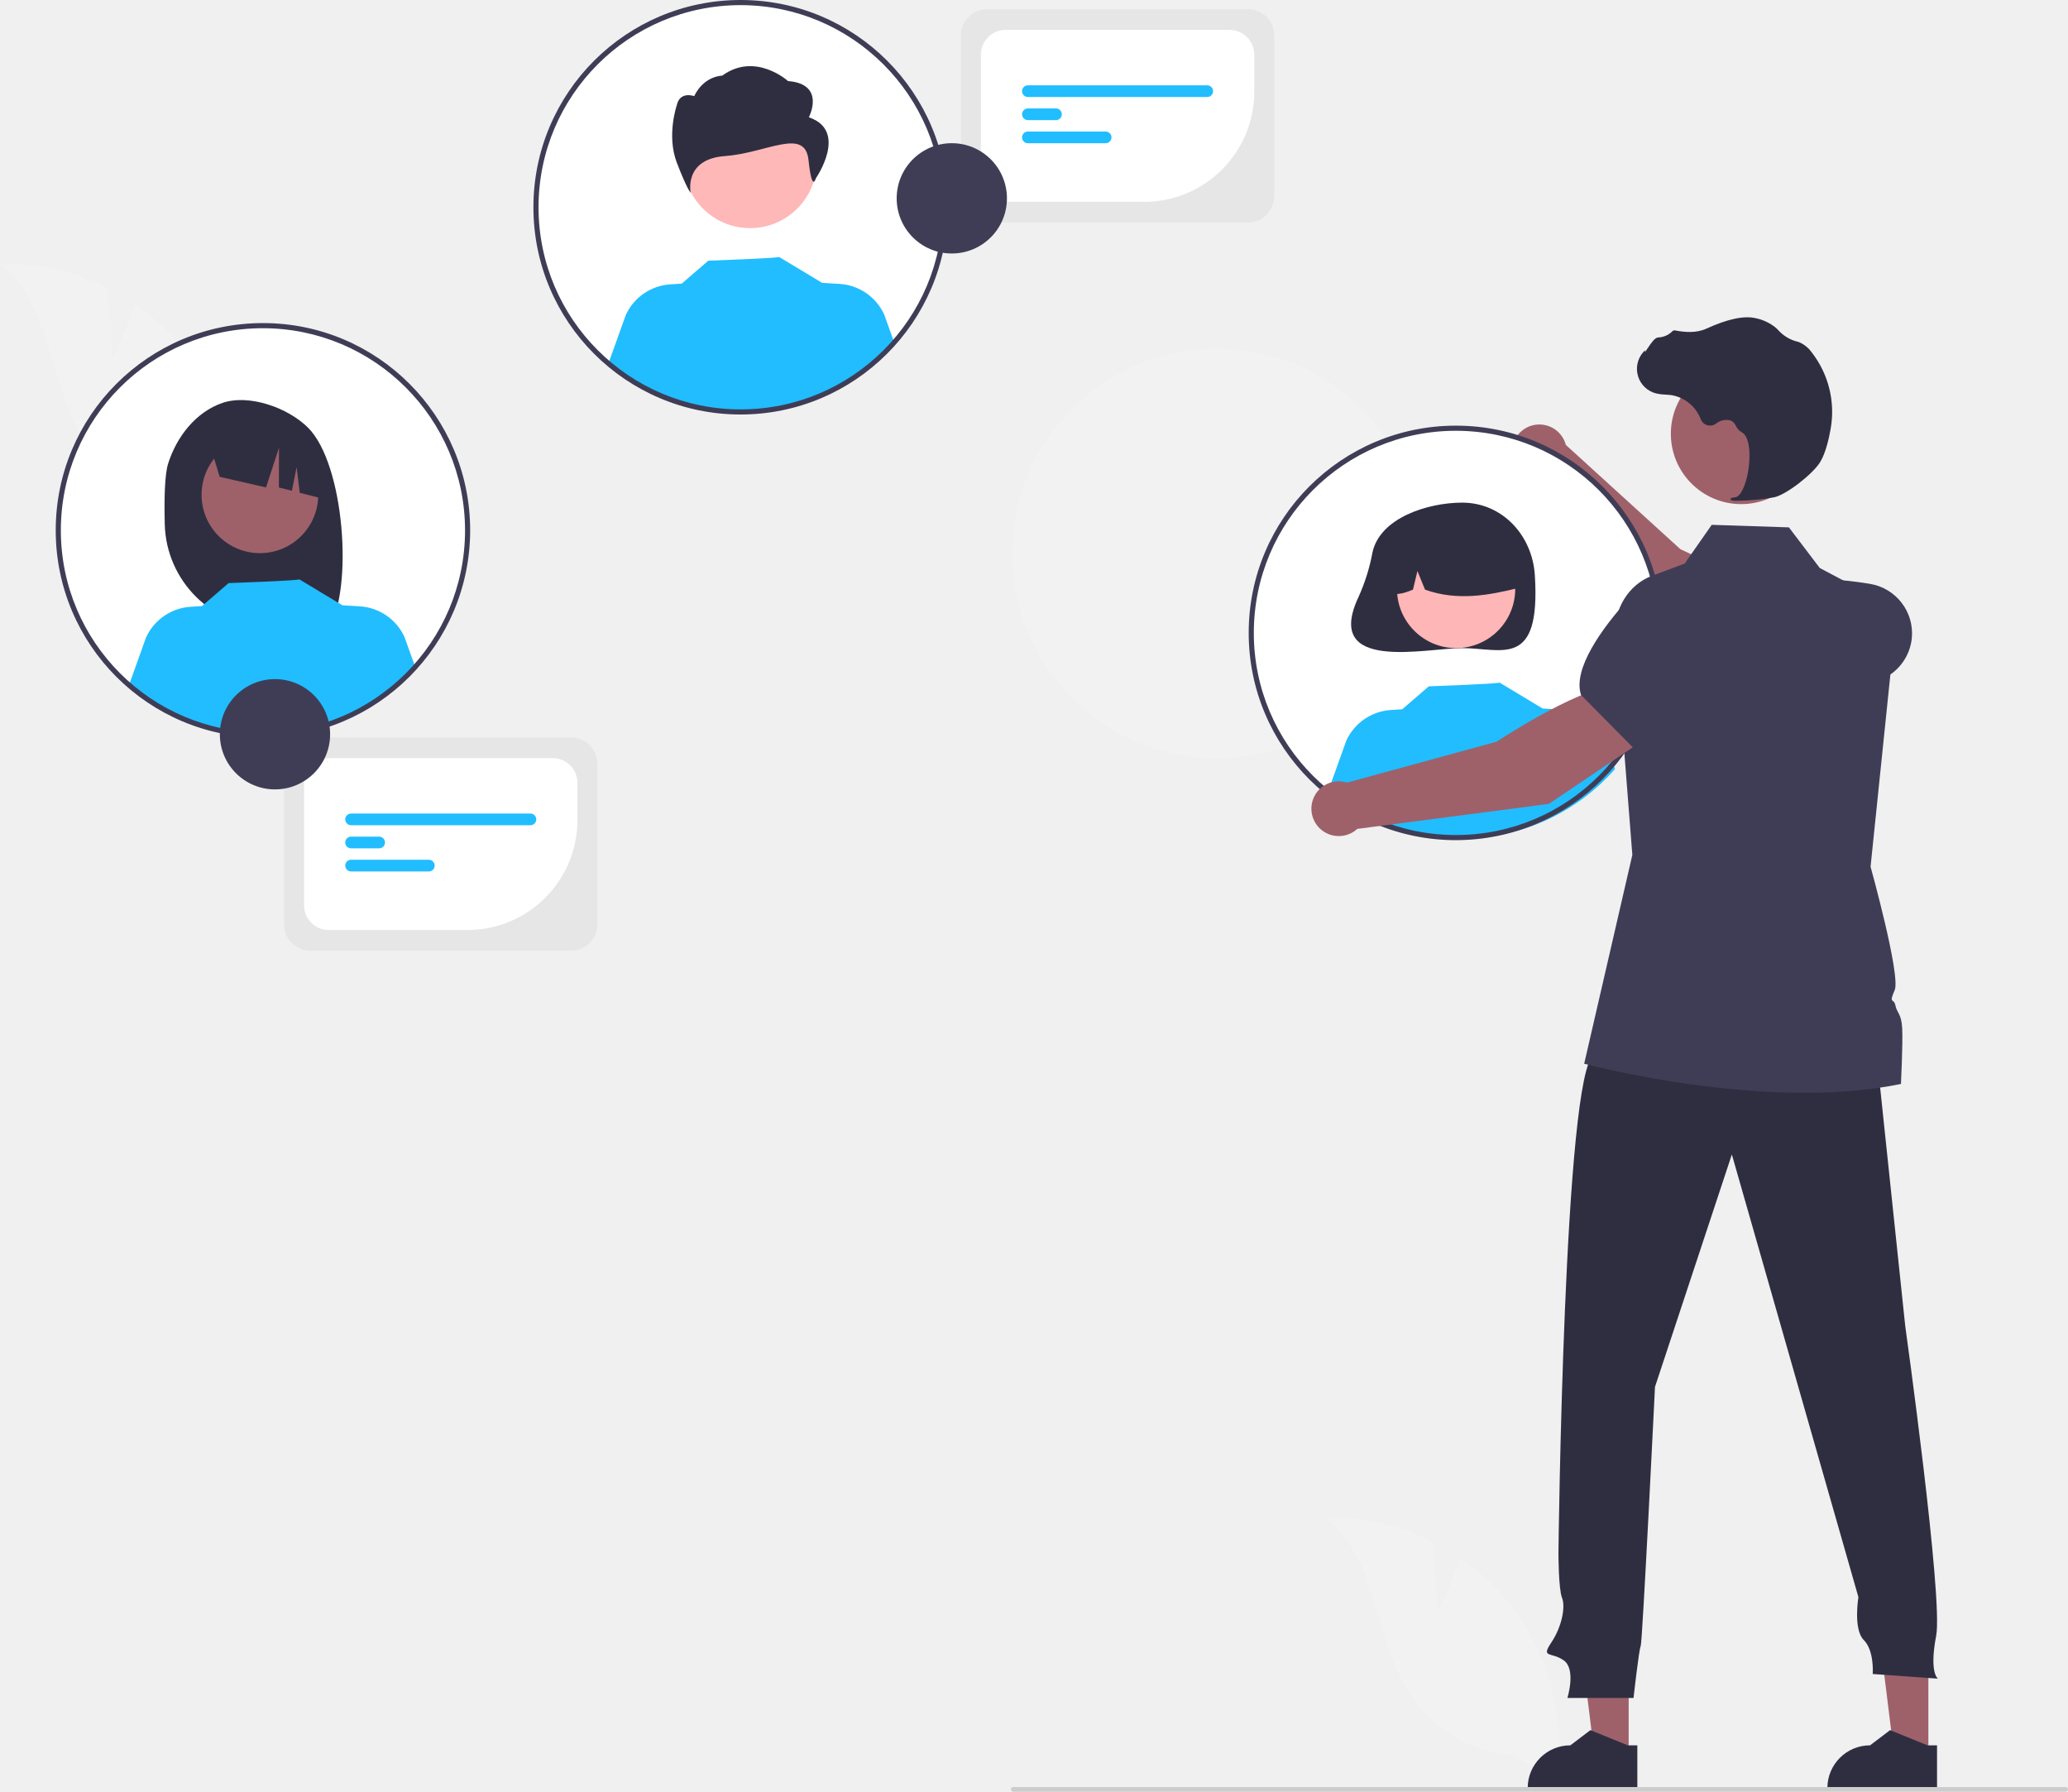
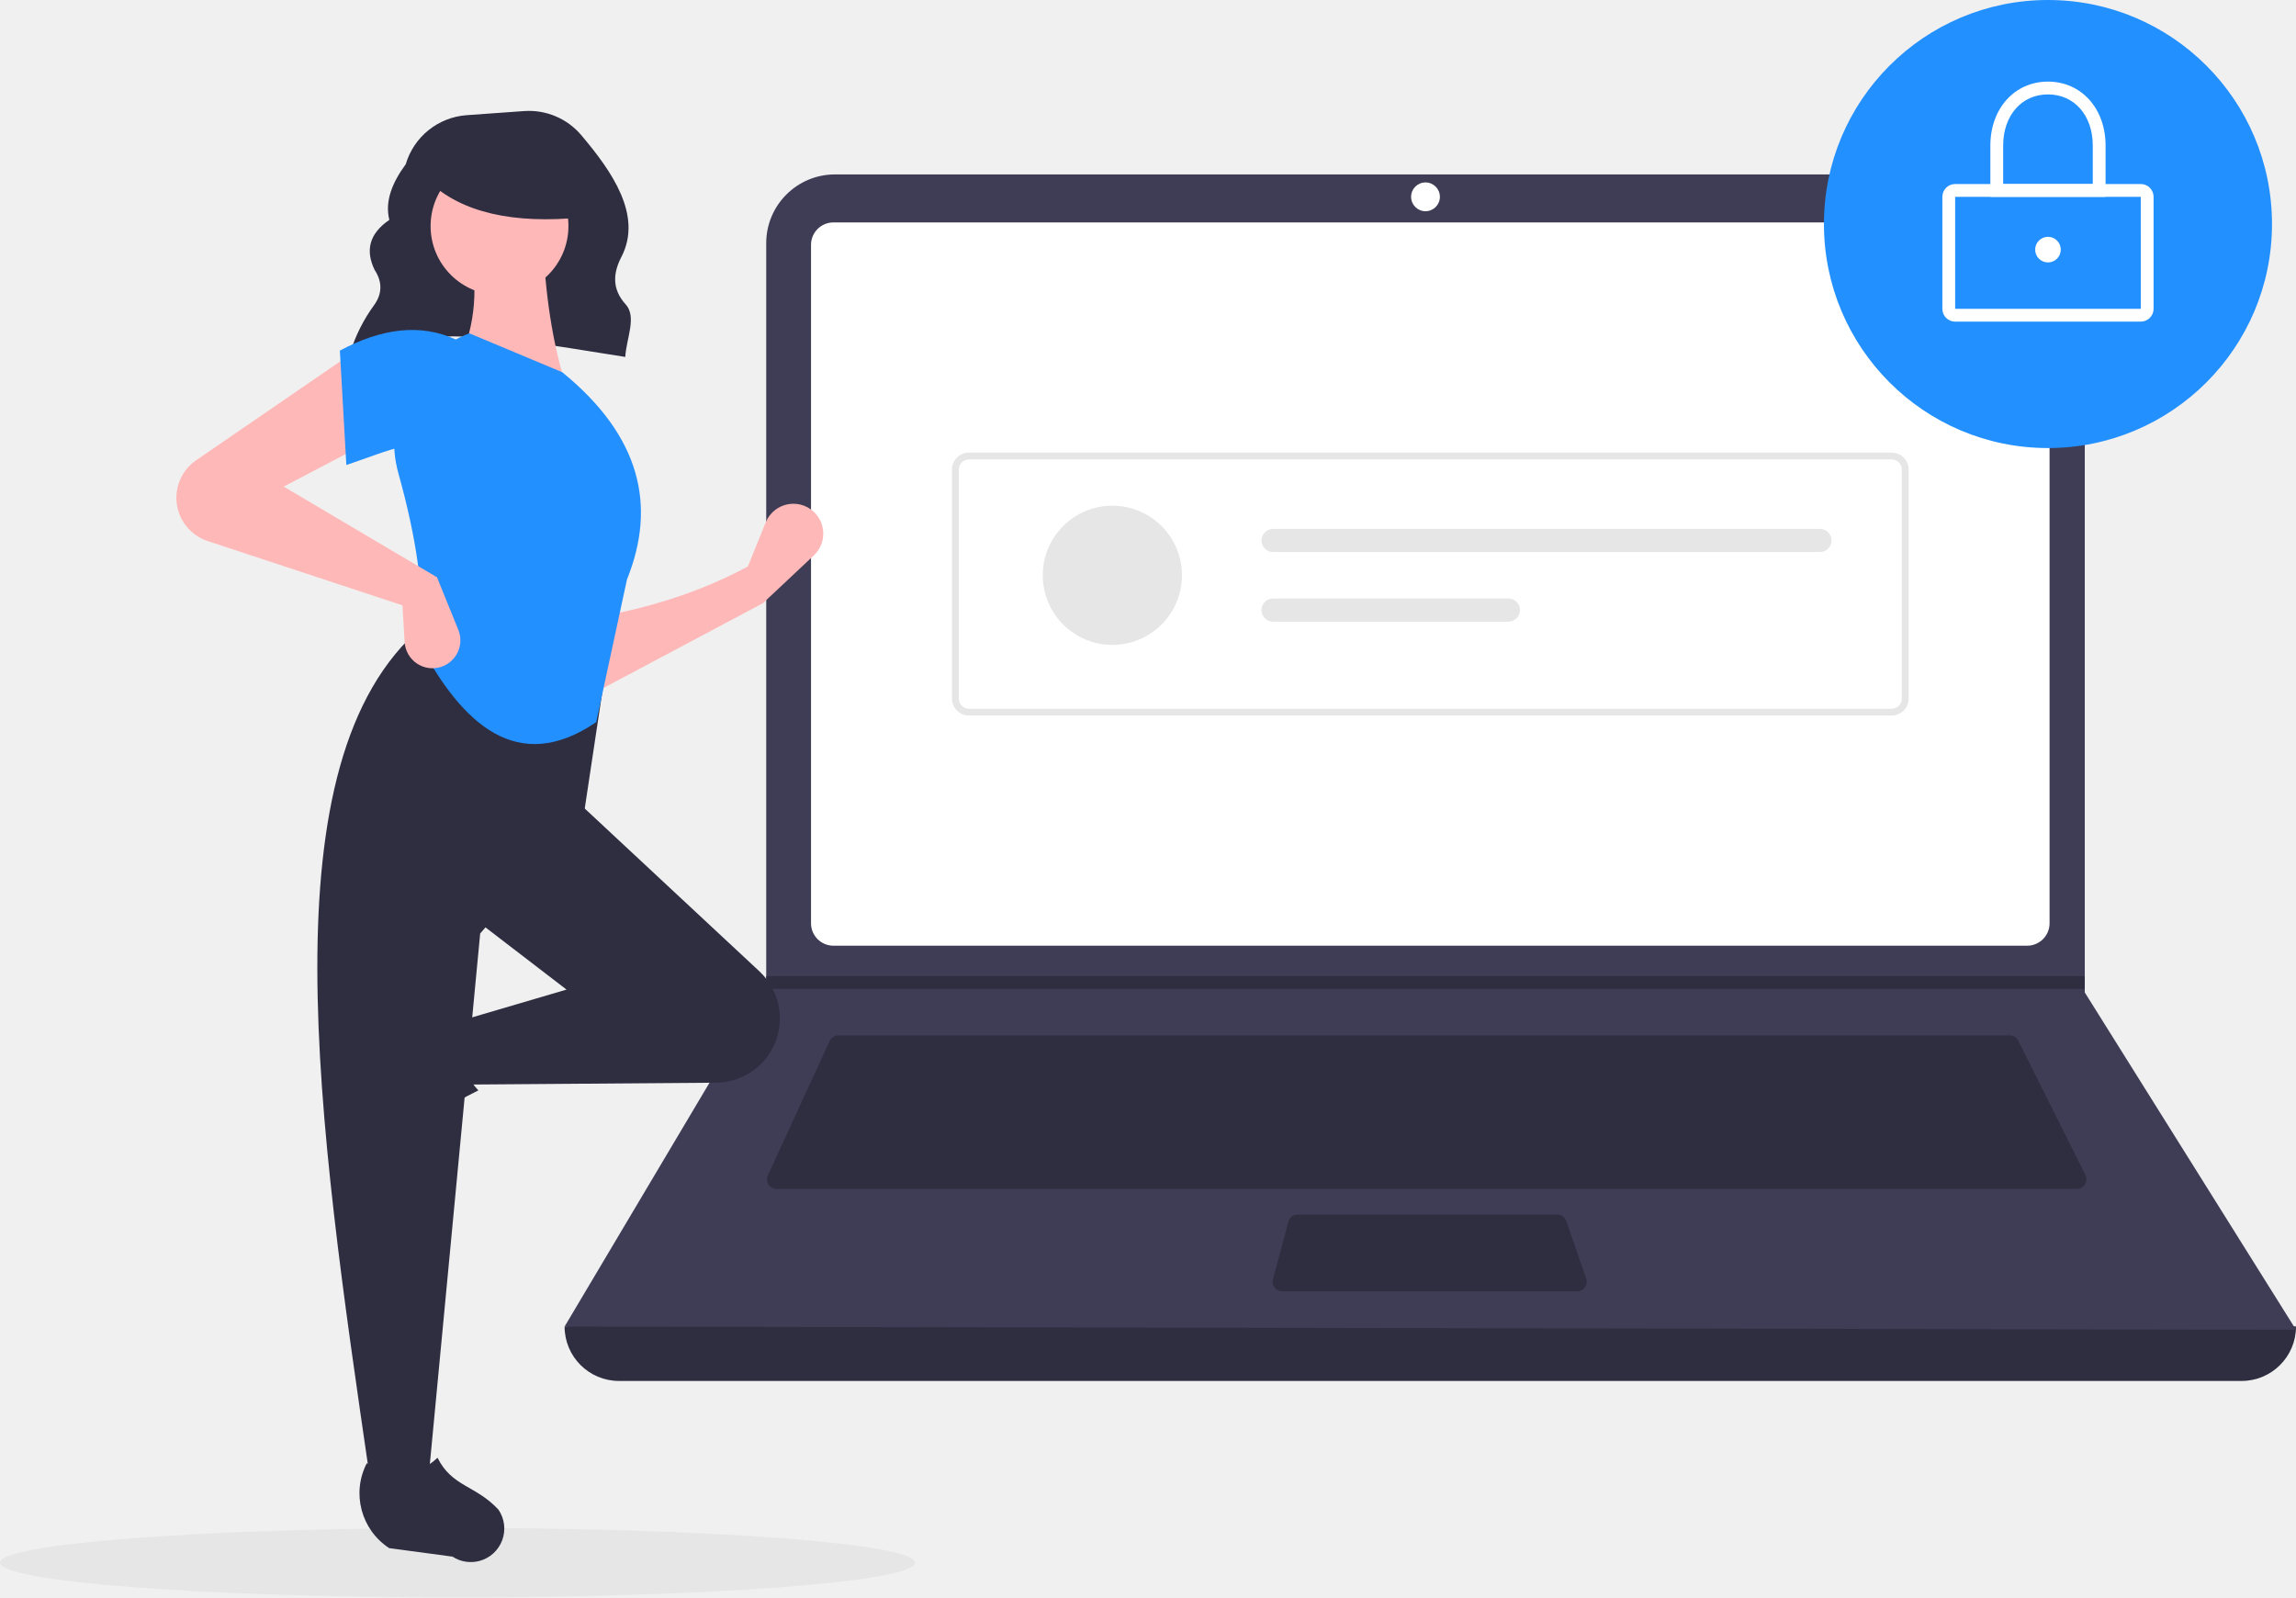
- <svg xmlns="http://www.w3.org/2000/svg" data-name="Layer 1" width="806.632" height="698.766" viewBox="0 0 806.632 698.766">
-   <path d="M751.146,316.606a79.828,79.828,0,1,1-79.686-79.969A79.621,79.621,0,0,1,751.146,316.606Z" transform="translate(-196.6841 -100.6171)" fill="#f2f2f2" />
-   <path d="M884.005,363.14l11.224-21.432c-10.065-12.154-43.088-26.896-43.088-26.896l-44.695-40.681a10.681,10.681,0,1,0-13.118,13.021l48.286,57.911Z" transform="translate(-196.6841 -100.6171)" fill="#9e616a" />
-   <path d="M878.568,361.661l15.849,5.046a54.393,54.393,0,0,0,35.295-.786h0a19.641,19.641,0,0,0,12.685-16.399h0a19.595,19.595,0,0,0-16.312-21.205c-14.863-2.443-34.014-3.647-40.846,4.483l-.069.082Z" transform="translate(-196.6841 -100.6171)" fill="#3f3d56" />
-   <circle cx="567.886" cy="246.828" r="79.828" fill="#fff" />
-   <path d="M731.991,316.22a75.004,75.004,0,0,1-5.351,17.08C712.558,363.09,752.66,353.38,766.991,353.38c15.669,0,30.661,8.239,28.371-28.371-.978-15.638-12.702-28.371-28.371-28.371C753.607,296.638,734.79,302.586,731.991,316.22Z" transform="translate(-196.6841 -100.6171)" fill="#2f2e41" />
-   <circle cx="567.96" cy="229.701" r="23.055" fill="#ffb6b6" />
-   <path d="M748.987,306.817a26.409,26.409,0,0,1,40.15,23.048c-11.748,2.949-24.089,5.207-36.617.705l-2.959-7.241-1.744,7.246c-3.815,1.559-7.64,2.879-11.465-.015A26.965,26.965,0,0,1,748.987,306.817Z" transform="translate(-196.6841 -100.6171)" fill="#2f2e41" />
-   <path d="M826.64,400.525a79.8,79.8,0,0,1-111.684,8.071l6.847-19.105a20.546,20.546,0,0,1,17.452-11.984l4.356-.267,10.387-8.958s27.986-.999,27.571-1.478l16.952,10.197-.014-.07,6.664.408a20.537,20.537,0,0,1,17.452,11.984Z" transform="translate(-196.6841 -100.6171)" fill="#21bdff" />
-   <path d="M757.567,729.462,755.583,701.874a89.244,89.244,0,0,0-41.899-9.396c20.432,15.793,18.795,47.358,32.945,68.96A53.681,53.681,0,0,0,786.657,785.159l17.004,9.783a89.952,89.952,0,0,0-20.944-72.346,86.888,86.888,0,0,0-16.368-14.395C762.632,718.871,757.567,729.462,757.567,729.462Z" transform="translate(-196.6841 -100.6171)" fill="#f2f2f2" />
-   <path d="M240.567,240.462,238.583,212.874a89.244,89.244,0,0,0-41.899-9.396c20.432,15.793,18.795,47.358,32.945,68.96A53.681,53.681,0,0,0,269.657,296.159l17.004,9.783a89.952,89.952,0,0,0-20.944-72.346,86.888,86.888,0,0,0-16.368-14.395C245.632,229.871,240.567,240.462,240.567,240.462Z" transform="translate(-196.6841 -100.6171)" fill="#f2f2f2" />
-   <polygon points="635.268 684.997 622.004 684.996 615.694 633.837 635.27 633.837 635.268 684.997" fill="#9e616a" />
-   <path d="M835.334,798.471l-42.768-.002v-.541a16.647,16.647,0,0,1,16.646-16.646h.001l7.812-5.927,14.576,5.928,3.733 0Z" transform="translate(-196.6841 -100.6171)" fill="#2f2e41" />
-   <polygon points="752.165 684.997 738.902 684.996 732.592 633.837 752.168 633.837 752.165 684.997" fill="#9e616a" />
-   <path d="M952.232,798.471l-42.768-.002v-.541a16.647,16.647,0,0,1,16.646-16.646h.001L933.924,775.356l14.576,5.928,3.733 0Z" transform="translate(-196.6841 -100.6171)" fill="#2f2e41" />
-   <path d="M928.676,511.803,939.832,617.784s14.851,106.117,12.062,120.759.697,16.734.697,16.734L927.143,753.464s.697-9.064-3.486-13.248-2.092-16.734-2.092-16.734L872.2,550.848,842.218,641.49s-4.881,99.706-5.578,101.1-2.789,20.22-2.789,20.22h-25.798s3.486-11.156-1.395-14.642-9.064-.697-4.881-6.972,5.578-13.945,4.183-17.431-1.395-17.431-1.395-17.431,2.092-188.255,13.945-194.53S928.676,511.803,928.676,511.803Z" transform="translate(-196.6841 -100.6171)" fill="#2f2e41" />
-   <circle cx="679.16" cy="169.163" r="27.439" fill="#9e616a" />
-   <path d="M938.159,523.354c-53.139,10.974-123.558-7.893-123.558-7.893l18.785-81.43-6.679-85.218c-.816-10.421,5.12-20.19,14.354-23.651l12.75-4.776,10.539-15.088,30.103.988,12.034,15.84,9.497,5.038,20.589,10.92.091.045v.045L930.203,400.847l-3.897,37.788s11.835,42.5,9.406,48.136c-2.429,5.627-.317,2.909.272,5.917.589,3.009,2.392,3.199,2.664,9.125C938.929,507.731,938.159,523.354,938.159,523.354Z" transform="translate(-196.6841 -100.6171)" fill="#3f3d56" />
-   <path d="M1002.397,799.383H591.925a.919.919,0,0,1,0-1.839h410.471a.919.919,0,0,1,0,1.839Z" transform="translate(-196.6841 -100.6171)" fill="#ccc" />
-   <path d="M874.51,295.901a84.515,84.515,0,0,0,14.346-1.375c4.687-1.08,15.027-9.076,17.846-13.799h0c2.094-3.51,3.35-8.938,4.036-12.874a37.779,37.779,0,0,0-7.379-29.811,11.936,11.936,0,0,0-4.926-3.989c-.174-.063-.354-.118-.534-.165a14.726,14.726,0,0,1-7.44-4.342,12.147,12.147,0,0,0-1.25-1.221,18.14,18.14,0,0,0-7.664-3.604c-4.529-1.088-11.006.275-19.253,4.054-4.143,1.899-8.742,1.369-12.286.695a1.154,1.154,0,0,0-1.076.4,8.144,8.144,0,0,1-5.476,2.349c-1.258.088-2.535,1.866-4.074,4.182-.349.526-.757,1.139-1.052,1.514l-.059-.703-.692.804a9.883,9.883,0,0,0,4.876,15.981,19.272,19.272,0,0,0,3.891.517c.795.051,1.617.104,2.407.22a14.9,14.9,0,0,1,11.318,9.38,3.897,3.897,0,0,0,5.928,1.739,6.438,6.438,0,0,1,5.837-1.219,4.274,4.274,0,0,1,1.944,2.093,5.57,5.57,0,0,0,2.176,2.41c3.235,1.564,3.644,8.85,2.654,14.959-.954,5.888-3.03,10.184-5.047,10.445-1.553.201-1.729.317-1.834.595l-.094.249.181.226A6.364,6.364,0,0,0,874.51,295.901Z" transform="translate(-196.6841 -100.6171)" fill="#2f2e41" />
-   <path d="M764.57,428.272A80.828,80.828,0,1,1,845.398,347.445,80.919,80.919,0,0,1,764.57,428.272Zm0-159.655A78.828,78.828,0,1,0,843.398,347.445,78.917,78.917,0,0,0,764.57,268.617Z" transform="translate(-196.6841 -100.6171)" fill="#3f3d56" />
-   <circle cx="288.886" cy="80.828" r="79.828" fill="#fff" />
-   <circle cx="292.581" cy="62.94" r="26.03" fill="#ffb8b8" />
-   <path id="f183d98d-beca-4def-af6d-fbe16b93cf6a-797" data-name="bf427902-b9bf-4946-b5d7-5c1c7e04535e" d="M512.184,146.361s6.777-12.956-8.133-14.134c0,0-12.711-11.531-25.668-2.108,0,0-7.067,0-10.932,7.997,0,0-5.558-2.108-6.78,3.534,0,0-4.067,11.779,0,22.379s5.418,11.779,5.418,11.779-2.854-13.155,13.414-14.333,31.191-11.369,32.547,1.588,2.846,7.103,2.846,7.103S527.772,151.661,512.184,146.361Z" transform="translate(-196.6841 -100.6171)" fill="#2f2e41" />
-   <path d="M545.604,234.525a79.8,79.8,0,0,1-111.684,8.071l6.847-19.105a20.546,20.546,0,0,1,17.452-11.984l4.356-.267,10.387-8.958s27.986-.999,27.571-1.478l16.952,10.197-.014-.07,6.664.408a20.537,20.537,0,0,1,17.452,11.984Z" transform="translate(-196.6841 -100.6171)" fill="#21bdff" />
-   <path d="M485.57,262.272A80.828,80.828,0,1,1,566.398,181.445,80.919,80.919,0,0,1,485.57,262.272Zm0-159.655A78.828,78.828,0,1,0,564.398,181.445,78.917,78.917,0,0,0,485.57,102.617Z" transform="translate(-196.6841 -100.6171)" fill="#3f3d56" />
-   <circle cx="102.563" cy="206.828" r="79.828" fill="#fff" />
-   <path d="M262.248,281.477c3.301-10.52,10.807-20.168,21.188-23.724,10.382-3.556,25.583,1.861,33.387,9.639,14.276,14.228,17.76,63.106,7.952,78.552-1.951-.103-8.683-.18-10.657-.254l-2.793-9.31v9.218q-4.719-.146-9.511-.201a41.393,41.393,0,0,1-40.867-40.371C260.691,294.78,260.947,285.622,262.248,281.477Z" transform="translate(-196.6841 -100.6171)" fill="#2f2e41" />
-   <circle cx="101.379" cy="192.974" r="22.75" fill="#9e616a" />
-   <path d="M278.429,273.611l26.195-13.116h0a32.924,32.924,0,0,1,19.284,27.278l.653,7.821-10.969-2.792-1.202-10-1.863,9.22-5.062-1.288.048-15.526L300.447,290.722l-18.08-4.154Z" transform="translate(-196.6841 -100.6171)" fill="#2f2e41" />
-   <path d="M358.484,360.271a79.8,79.8,0,0,1-111.684,8.071l6.847-19.105a20.546,20.546,0,0,1,17.452-11.984l4.356-.267,10.387-8.958s27.986-.999,27.571-1.478l16.952,10.197-.014-.07,6.664.408a20.537,20.537,0,0,1,17.452,11.984Z" transform="translate(-196.6841 -100.6171)" fill="#21bdff" />
-   <path d="M299.247,388.272a80.828,80.828,0,1,1,80.828-80.828A80.919,80.919,0,0,1,299.247,388.272Zm0-159.655a78.828,78.828,0,1,0,78.828,78.828A78.917,78.917,0,0,0,299.247,228.617Z" transform="translate(-196.6841 -100.6171)" fill="#3f3d56" />
-   <path d="M838.297,388.858l-12.085-20.959c-15.655,1.989-45.793,21.978-45.793,21.978l-58.294,15.95a10.681,10.681,0,1,0,3.968,18.052l74.767-9.753Z" transform="translate(-196.6841 -100.6171)" fill="#9e616a" />
-   <path d="M834.136,392.657l27.057-22.663,3.936-18.242a19.641,19.641,0,0,0-7.052-19.496h0a19.595,19.595,0,0,0-26.644,2.415c-10.024,11.242-21.3,26.768-18.094,36.893l.032.103Z" transform="translate(-196.6841 -100.6171)" fill="#3f3d56" />
-   <path d="M419.43,471.387H317.765a10.288,10.288,0,0,1-10.277-10.277V398.494a10.288,10.288,0,0,1,10.277-10.277H419.43a10.288,10.288,0,0,1,10.277,10.277v62.616A10.288,10.288,0,0,1,419.43,471.387Z" transform="translate(-196.6841 -100.6171)" fill="#e6e6e6" />
-   <path d="M379.037,463.322H324.912a9.636,9.636,0,0,1-9.625-9.625v-47.79a9.636,9.636,0,0,1,9.625-9.625h87.373a9.635,9.635,0,0,1,9.625,9.625v14.543A42.92,42.92,0,0,1,379.037,463.322Z" transform="translate(-196.6841 -100.6171)" fill="#fff" />
-   <path d="M403.568,422.451H333.628a2.281,2.281,0,1,1,0-4.562h69.941a2.281,2.281,0,1,1,0,4.562Z" transform="translate(-196.6841 -100.6171)" fill="#21bdff" />
-   <path d="M344.568,431.465H333.628a2.281,2.281,0,0,1,0-4.562h10.941a2.281,2.281,0,1,1,0,4.562Z" transform="translate(-196.6841 -100.6171)" fill="#21bdff" />
-   <path d="M363.945,440.478H333.628a2.281,2.281,0,0,1,0-4.562h30.318a2.281,2.281,0,0,1,0,4.562Z" transform="translate(-196.6841 -100.6171)" fill="#21bdff" />
-   <circle cx="107.257" cy="286.353" r="21.506" fill="#3f3d56" />
-   <path d="M683.43,187.387H581.765a10.288,10.288,0,0,1-10.277-10.277V114.494a10.288,10.288,0,0,1,10.277-10.277H683.43a10.288,10.288,0,0,1,10.277,10.277v62.616A10.288,10.288,0,0,1,683.43,187.387Z" transform="translate(-196.6841 -100.6171)" fill="#e6e6e6" />
-   <path d="M643.037,179.322H588.912a9.636,9.636,0,0,1-9.625-9.625v-47.79a9.636,9.636,0,0,1,9.625-9.625h87.373a9.635,9.635,0,0,1,9.625,9.625v14.543A42.92,42.92,0,0,1,643.037,179.322Z" transform="translate(-196.6841 -100.6171)" fill="#fff" />
-   <path d="M667.568,138.451H597.628a2.281,2.281,0,1,1,0-4.562h69.941a2.281,2.281,0,1,1,0,4.562Z" transform="translate(-196.6841 -100.6171)" fill="#21bdff" />
-   <path d="M608.568,147.465H597.628a2.281,2.281,0,1,1,0-4.562h10.941a2.281,2.281,0,1,1,0,4.562Z" transform="translate(-196.6841 -100.6171)" fill="#21bdff" />
-   <path d="M627.945,156.478H597.628a2.281,2.281,0,0,1,0-4.562h30.318a2.281,2.281,0,0,1,0,4.562Z" transform="translate(-196.6841 -100.6171)" fill="#21bdff" />
-   <circle cx="371.257" cy="77.353" r="21.506" fill="#3f3d56" />
+ <svg xmlns="http://www.w3.org/2000/svg" data-name="Layer 1" width="793" height="551.732" viewBox="0 0 793 551.732">
+   <ellipse cx="158" cy="539.732" rx="158" ry="12" fill="#e6e6e6" />
+   <path d="M324.272,296.554c27.497-11.695,61.744-4.285,95.191.858.311-6.228,4.084-13.808.132-18.153-4.801-5.279-4.359-10.825-1.47-16.404,7.388-14.265-3.197-29.444-13.884-42.065a23.669,23.669,0,0,0-19.755-8.292l-19.797,1.414A23.709,23.709,0,0,0,343.635,230.859v0c-4.727,6.429-7.257,12.841-5.664,19.219-7.081,4.839-8.27,10.68-5.089,17.264,2.698,4.146,2.669,8.182-.123,12.106a55.891,55.891,0,0,0-8.31,16.506Z" transform="translate(-203.5 -174.1342)" fill="#2f2e41" />
+   <path d="M977.709,651.097H417.291A18.791,18.791,0,0,1,398.5,632.306h0q304.727-35.415,598,0h0A18.791,18.791,0,0,1,977.709,651.097Z" transform="translate(-203.5 -174.1342)" fill="#2f2e41" />
+   <path d="M996.5,633.412l-598-1.105,69.306-116.616.332-.553V258.131a23.752,23.752,0,0,1,23.754-23.754H899.792a23.752,23.752,0,0,1,23.754,23.754V516.906Z" transform="translate(-203.5 -174.1342)" fill="#3f3d56" />
+   <path d="M491.35,250.957a7.746,7.746,0,0,0-7.738,7.738V493.031a7.747,7.747,0,0,0,7.738,7.738H903.65a7.747,7.747,0,0,0,7.738-7.738V258.694a7.747,7.747,0,0,0-7.738-7.738Z" transform="translate(-203.5 -174.1342)" fill="#fff" />
+   <path d="M493.078,531.718a3.325,3.325,0,0,0-3.013,1.93l-21.355,46.425a3.316,3.316,0,0,0,3.012,4.702H920.814a3.316,3.316,0,0,0,2.965-4.799L900.567,533.551a3.299,3.299,0,0,0-2.965-1.833Z" transform="translate(-203.5 -174.1342)" fill="#2f2e41" />
+   <circle cx="492.342" cy="67.98" r="4.974" fill="#fff" />
+   <path d="M651.7,593.619a3.321,3.321,0,0,0-3.202,2.454l-5.357,19.896a3.316,3.316,0,0,0,3.202,4.179h101.874a3.315,3.315,0,0,0,3.133-4.401l-6.887-19.896a3.318,3.318,0,0,0-3.134-2.231Z" transform="translate(-203.5 -174.1342)" fill="#2f2e41" />
+   <polygon points="720.046 337.135 720.046 341.556 264.306 341.556 264.649 341.004 264.649 337.135 720.046 337.135" fill="#2f2e41" />
+   <circle cx="707.335" cy="77.375" r="77.375" fill="#2390ff" />
+   <path d="M942.89,285.223H878.779a4.426,4.426,0,0,1-4.421-4.421V242.114a4.426,4.426,0,0,1,4.421-4.421H942.89a4.426,4.426,0,0,1,4.421,4.421v38.688A4.426,4.426,0,0,1,942.89,285.223Zm-64.111-43.109v38.688h64.114L942.89,242.114Z" transform="translate(-203.5 -174.1342)" fill="#fff" />
+   <path d="M930.731,242.114h-39.793V224.428c0-12.81,8.368-22.107,19.896-22.107s19.896,9.297,19.896,22.107Zm-35.372-4.421h30.95V224.428c0-10.413-6.363-17.686-15.475-17.686s-15.475,7.273-15.475,17.686Z" transform="translate(-203.5 -174.1342)" fill="#fff" />
+   <circle cx="707.335" cy="86.218" r="4.421" fill="#fff" />
+   <path d="M856.82,421.284H538.18a5.908,5.908,0,0,1-5.901-5.901V336.342a5.908,5.908,0,0,1,5.901-5.901H856.82a5.908,5.908,0,0,1,5.901,5.901V415.383A5.908,5.908,0,0,1,856.82,421.284Zm-318.64-88.482a3.544,3.544,0,0,0-3.54,3.54V415.383a3.544,3.544,0,0,0,3.54,3.54H856.82a3.544,3.544,0,0,0,3.54-3.54V336.342a3.544,3.544,0,0,0-3.54-3.54Z" transform="translate(-203.5 -174.1342)" fill="#e6e6e6" />
+   <circle cx="384.19" cy="198.695" r="24.036" fill="#e6e6e6" />
+   <path d="M643.203,356.805a4.006,4.006,0,1,0,0,8.012H832.061a4.006,4.006,0,0,0,0-8.012Z" transform="translate(-203.5 -174.1342)" fill="#e6e6e6" />
+   <path d="M643.203,380.842a4.006,4.006,0,1,0,0,8.012H724.469a4.006,4.006,0,1,0,0-8.012Z" transform="translate(-203.5 -174.1342)" fill="#e6e6e6" />
+   <path d="M467.022,382.462,408.119,413.778l-.746-26.096c19.226-3.209,37.517-8.797,54.429-17.895l6.16-15.22a10.318,10.318,0,0,1,17.536-2.678l0,0a10.318,10.318,0,0,1-.908,14.069Z" transform="translate(-203.5 -174.1342)" fill="#ffb8b8" />
+   <path d="M323.098,563.267v0a11.574,11.574,0,0,1,1.469-9.363l12.939-19.858a22.612,22.612,0,0,1,29.335-7.739h0c-5.438,9.256-4.68,17.377,1.878,24.434a117.631,117.631,0,0,0-27.936,19.045A11.574,11.574,0,0,1,323.098,563.267Z" transform="translate(-203.5 -174.1342)" fill="#2f2e41" />
+   <path d="M469.705,537.303l0,0a22.203,22.203,0,0,1-18.871,10.779l-85.96.651-3.728-21.623,38.026-11.184-32.061-24.605L402.154,450.313l63.65,59.324A22.203,22.203,0,0,1,469.705,537.303Z" transform="translate(-203.5 -174.1342)" fill="#2f2e41" />
+   <path d="M351.453,685.179H331.321c-18.075-123.898-36.474-248.142,17.895-294.515l64.122,10.439L405.136,455.532l-35.789,41.008Z" transform="translate(-203.5 -174.1342)" fill="#2f2e41" />
+   <path d="M369.149,713.246h0a11.574,11.574,0,0,1-9.363-1.469l-21.859-2.938a22.612,22.612,0,0,1-7.741-29.335v0c9.257,5.437,17.377,4.679,24.434-1.879,4.986,10.067,13.201,9.453,21.047,17.935A11.574,11.574,0,0,1,369.149,713.246Z" transform="translate(-203.5 -174.1342)" fill="#2f2e41" />
+   <path d="M399.172,307.902l-37.28-8.947c6.192-12.674,6.702-26.776,3.728-41.754l25.351-.746C391.764,275.08,394.167,292.481,399.172,307.902Z" transform="translate(-203.5 -174.1342)" fill="#ffb8b8" />
+   <path d="M409.418,423.552c-27.139,18.493-46.314.633-60.947-26.923,2.033-16.862-1.259-37.041-7.357-58.966a40.138,40.138,0,0,1,24.506-48.401h0l32.061,13.421c27.224,22.19,32.582,46.227,22.368,71.578Z" transform="translate(-203.5 -174.1342)" fill="#2390ff" />
+   <path d="M331.321,326.542,301.497,342.2l52.938,31.316,7.366,18.17a9.637,9.637,0,0,1-5.789,12.731h0a9.637,9.637,0,0,1-12.762-8.544l-.745-12.663-67.284-22.204a15.733,15.733,0,0,1-9.873-9.611v0a15.733,15.733,0,0,1,5.903-18.303l54.105-37.118Z" transform="translate(-203.5 -174.1342)" fill="#ffb8b8" />
+   <path d="M361.146,329.524c-12.439-5.451-23.749.47-38.026,5.219l-2.237-39.517c14.176-7.556,27.692-9.593,40.263-3.728Z" transform="translate(-203.5 -174.1342)" fill="#2390ff" />
+   <circle cx="172.525" cy="78.093" r="23.802" fill="#ffb8b8" />
+   <path d="M404.5,249.224c-23.566,2.308-41.523-1.546-53-12.52v-8.838h51Z" transform="translate(-203.5 -174.1342)" fill="#2f2e41" />
</svg>
